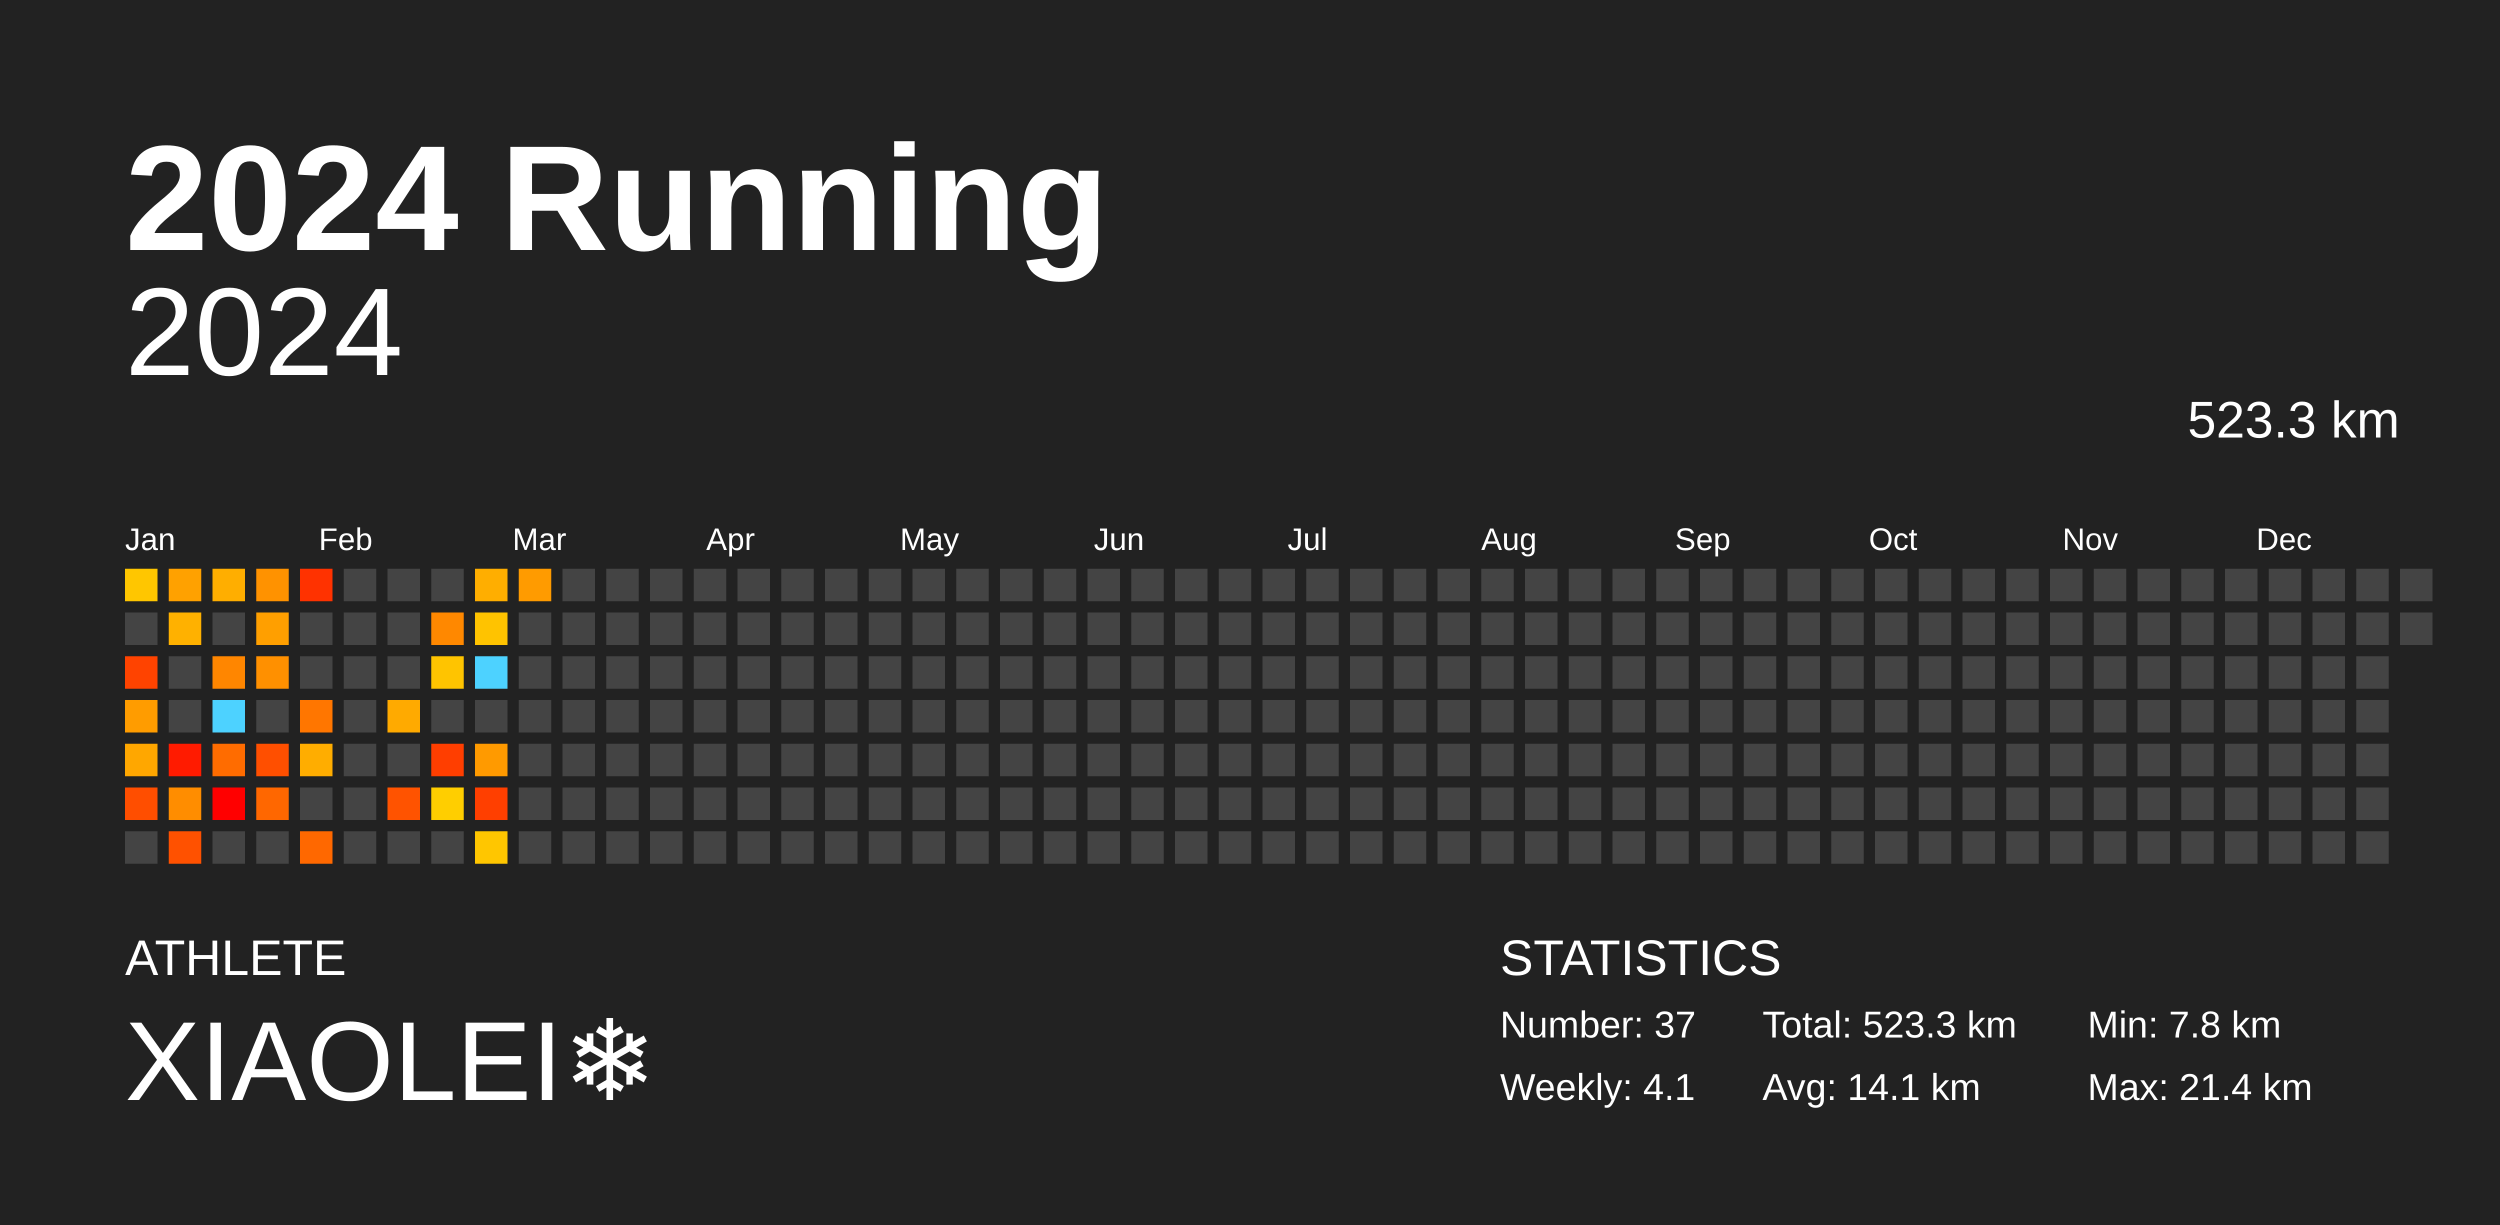
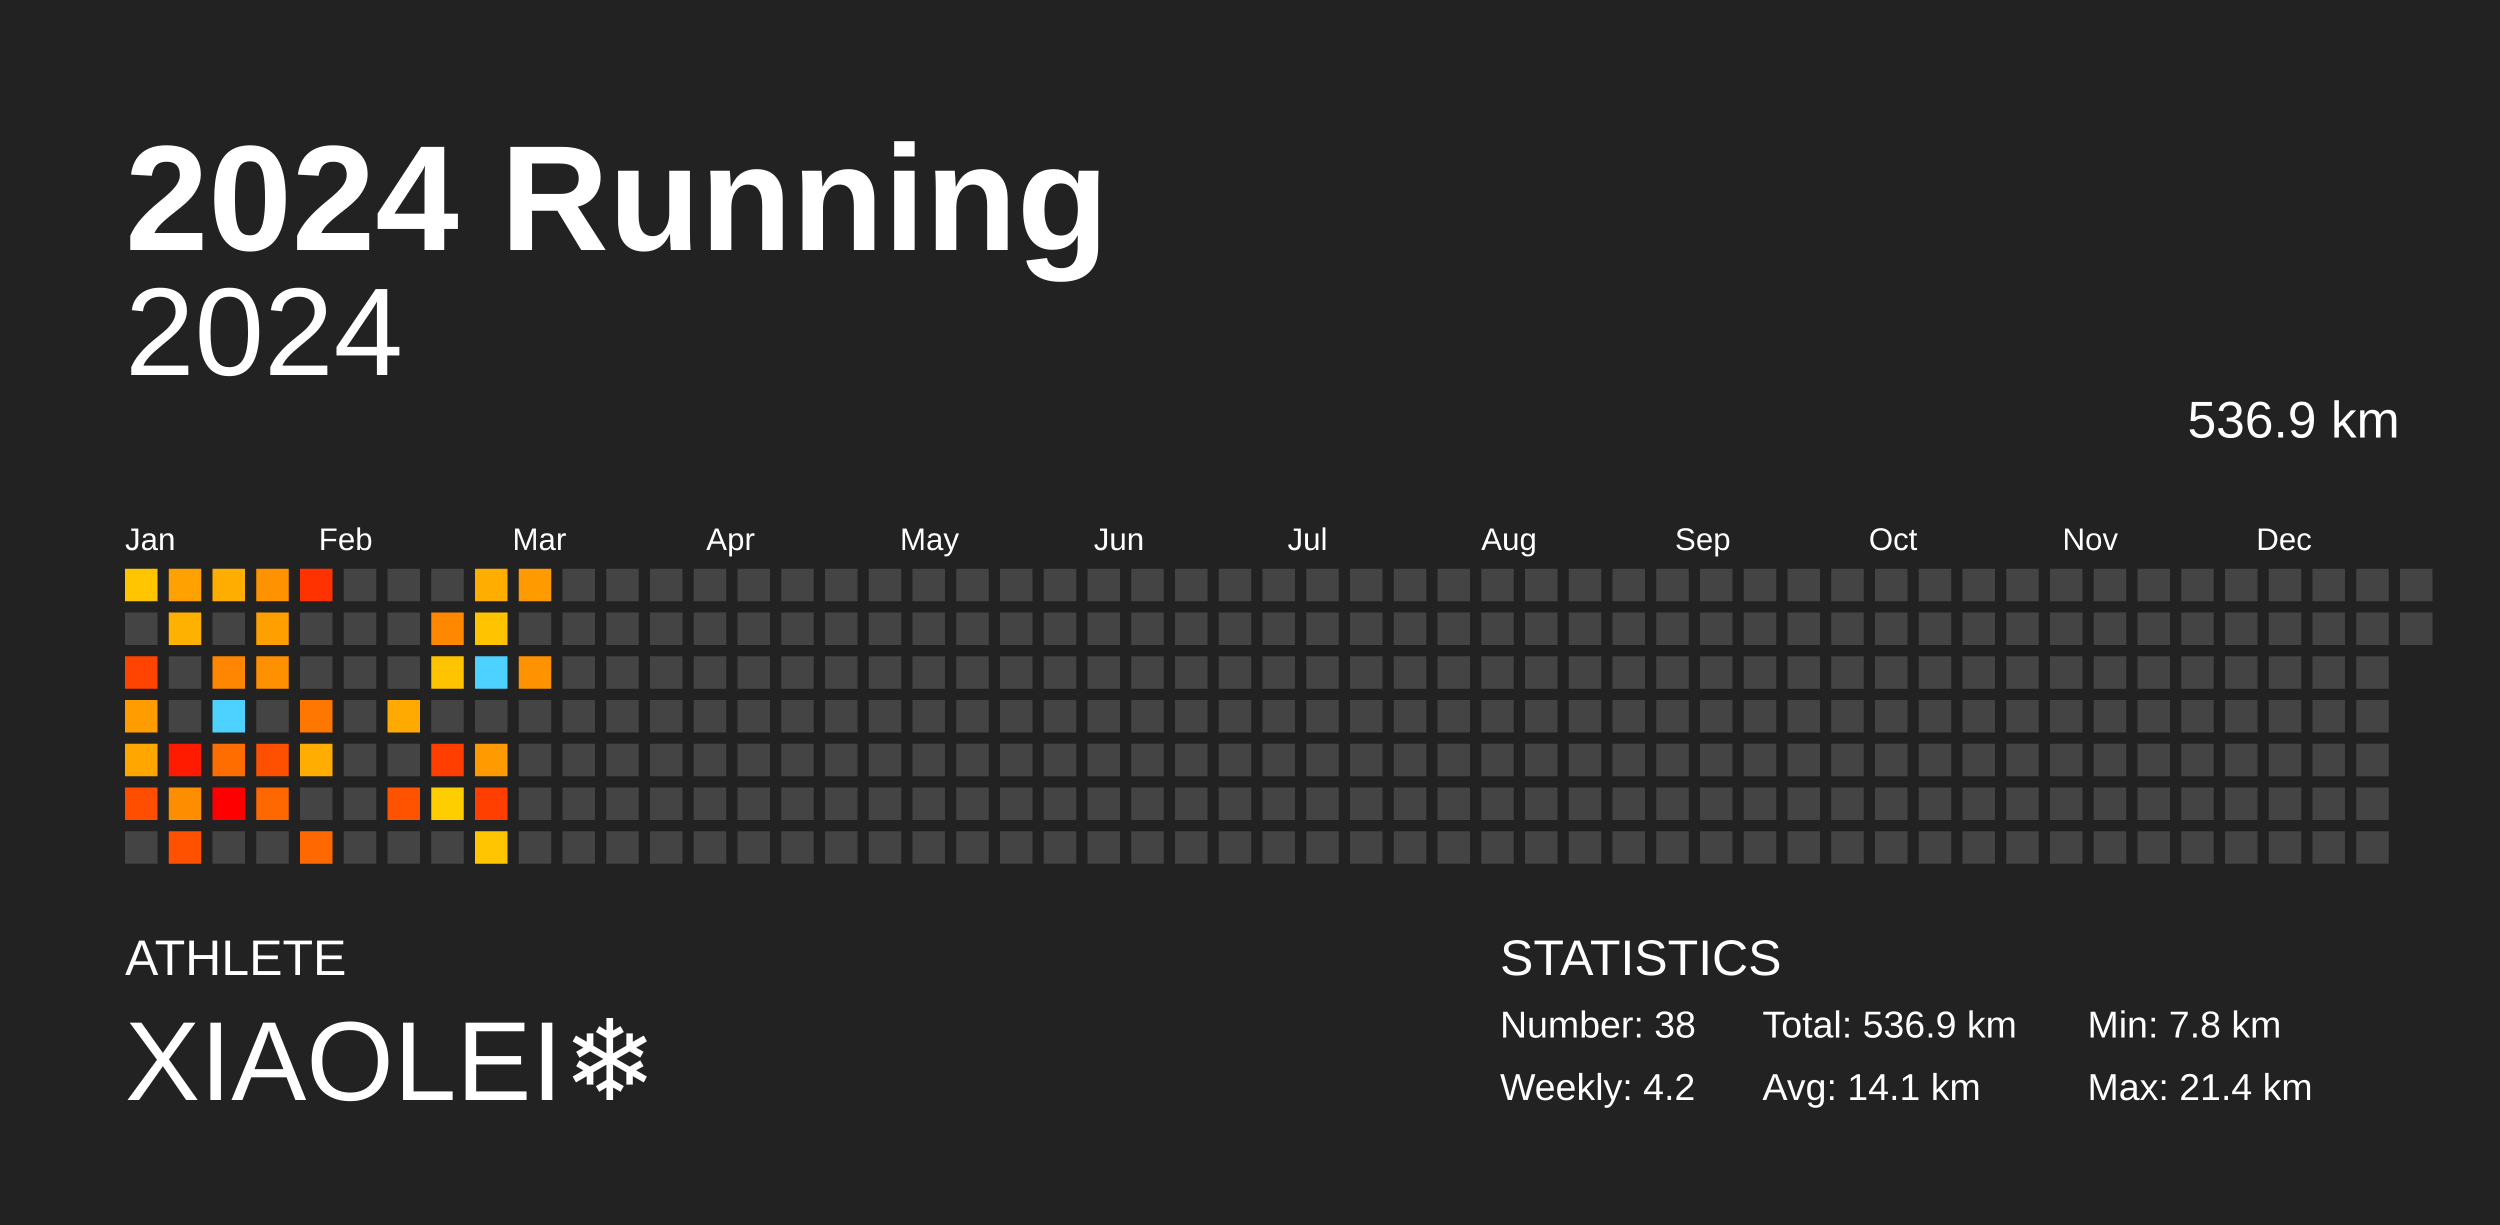
<svg xmlns="http://www.w3.org/2000/svg" baseProfile="full" height="98mm" version="1.1" viewBox="0,0,200,98" width="200mm">
  <defs />
  <rect fill="#222222" height="98" width="200" x="0" y="0" />
  <text fill="#FFFFFF" style="font-size:12px; font-family:Arial; font-weight:bold;" x="10" y="20">2024 Running</text>
  <text fill="#FFFFFF" style="font-size:4px; font-family:Arial" x="10" y="78">ATHLETE</text>
  <text fill="#FFFFFF" style="font-size:9px; font-family:Arial" x="10" y="88">XIAOLEI❄️</text>
  <text fill="#FFFFFF" style="font-size:4px; font-family:Arial" x="120" y="78">STATISTICS</text>
-   <text fill="#FFFFFF" style="font-size:3px; font-family:Arial" x="120" y="83">Number: 37</text>
-   <text fill="#FFFFFF" style="font-size:3px; font-family:Arial" x="120" y="88">Weekly: 4.1</text>
-   <text fill="#FFFFFF" style="font-size:3px; font-family:Arial" x="141" y="83">Total: 523.3 km</text>
+   <text fill="#FFFFFF" style="font-size:3px; font-family:Arial" x="120" y="83">Number: 38</text>
+   <text fill="#FFFFFF" style="font-size:3px; font-family:Arial" x="120" y="88">Weekly: 4.2</text>
+   <text fill="#FFFFFF" style="font-size:3px; font-family:Arial" x="141" y="83">Total: 536.9 km</text>
  <text fill="#FFFFFF" style="font-size:3px; font-family:Arial" x="141" y="88">Avg: 14.1 km</text>
  <text fill="#FFFFFF" style="font-size:3px; font-family:Arial" x="167" y="83">Min: 7.8 km</text>
  <text fill="#FFFFFF" style="font-size:3px; font-family:Arial" x="167" y="88">Max: 21.4 km</text>
  <text alignment-baseline="hanging" fill="#FFFFFF" style="font-size:10.0px; font-family:Arial;" x="10" y="30">2024</text>
-   <text alignment-baseline="hanging" fill="#FFFFFF" style="font-size:4.125px; font-family:Arial;" x="175" y="35">523.3 km</text>
+   <text alignment-baseline="hanging" fill="#FFFFFF" style="font-size:4.125px; font-family:Arial;" x="175" y="35">536.9 km</text>
  <text fill="#FFFFFF" style="font-size:2.5px; font-family:Arial" x="10.0" y="44">Jan</text>
  <text fill="#FFFFFF" style="font-size:2.5px; font-family:Arial" x="25.5" y="44">Feb</text>
  <text fill="#FFFFFF" style="font-size:2.5px; font-family:Arial" x="41.0" y="44">Mar</text>
  <text fill="#FFFFFF" style="font-size:2.5px; font-family:Arial" x="56.5" y="44">Apr</text>
  <text fill="#FFFFFF" style="font-size:2.5px; font-family:Arial" x="72.0" y="44">May</text>
  <text fill="#FFFFFF" style="font-size:2.5px; font-family:Arial" x="87.5" y="44">Jun</text>
  <text fill="#FFFFFF" style="font-size:2.5px; font-family:Arial" x="103.0" y="44">Jul</text>
  <text fill="#FFFFFF" style="font-size:2.5px; font-family:Arial" x="118.5" y="44">Aug</text>
  <text fill="#FFFFFF" style="font-size:2.5px; font-family:Arial" x="134.0" y="44">Sep</text>
  <text fill="#FFFFFF" style="font-size:2.5px; font-family:Arial" x="149.5" y="44">Oct</text>
  <text fill="#FFFFFF" style="font-size:2.5px; font-family:Arial" x="165.0" y="44">Nov</text>
  <text fill="#FFFFFF" style="font-size:2.5px; font-family:Arial" x="180.5" y="44">Dec</text>
  <rect fill="#ffc600" height="2.6" width="2.6" x="10.0" y="45.5" />
  <rect fill="#444444" height="2.6" width="2.6" x="10.0" y="49.0" />
  <rect fill="#ff4300" height="2.6" width="2.6" x="10.0" y="52.5" />
  <rect fill="#ff9c00" height="2.6" width="2.6" x="10.0" y="56.0" />
  <rect fill="#ffa700" height="2.6" width="2.6" x="10.0" y="59.5" />
  <rect fill="#ff4e00" height="2.6" width="2.6" x="10.0" y="63.0" />
  <rect fill="#444444" height="2.6" width="2.6" x="10.0" y="66.5" />
  <rect fill="#ffa100" height="2.6" width="2.6" x="13.5" y="45.5" />
  <rect fill="#ffb100" height="2.6" width="2.6" x="13.5" y="49.0" />
  <rect fill="#444444" height="2.6" width="2.6" x="13.5" y="52.5" />
  <rect fill="#444444" height="2.6" width="2.6" x="13.5" y="56.0" />
  <rect fill="#ff1b00" height="2.6" width="2.6" x="13.5" y="59.5" />
  <rect fill="#ff8d00" height="2.6" width="2.6" x="13.5" y="63.0" />
  <rect fill="#ff5100" height="2.6" width="2.6" x="13.5" y="66.5" />
  <rect fill="#ffae00" height="2.6" width="2.6" x="17.0" y="45.5" />
  <rect fill="#444444" height="2.6" width="2.6" x="17.0" y="49.0" />
  <rect fill="#ff8600" height="2.6" width="2.6" x="17.0" y="52.5" />
  <rect fill="#4dd2ff" height="2.6" width="2.6" x="17.0" y="56.0" />
  <rect fill="#ff6c00" height="2.6" width="2.6" x="17.0" y="59.5" />
  <rect fill="red" height="2.6" width="2.6" x="17.0" y="63.0" />
  <rect fill="#444444" height="2.6" width="2.6" x="17.0" y="66.5" />
  <rect fill="#ff9200" height="2.6" width="2.6" x="20.5" y="45.5" />
  <rect fill="#ff9f00" height="2.6" width="2.6" x="20.5" y="49.0" />
  <rect fill="#ff9000" height="2.6" width="2.6" x="20.5" y="52.5" />
  <rect fill="#444444" height="2.6" width="2.6" x="20.5" y="56.0" />
  <rect fill="#ff4f00" height="2.6" width="2.6" x="20.5" y="59.5" />
  <rect fill="#ff6700" height="2.6" width="2.6" x="20.5" y="63.0" />
  <rect fill="#444444" height="2.6" width="2.6" x="20.5" y="66.5" />
  <rect fill="#ff3200" height="2.6" width="2.6" x="24.0" y="45.5" />
  <rect fill="#444444" height="2.6" width="2.6" x="24.0" y="49.0" />
  <rect fill="#444444" height="2.6" width="2.6" x="24.0" y="52.5" />
  <rect fill="#ff7600" height="2.6" width="2.6" x="24.0" y="56.0" />
  <rect fill="#ffad00" height="2.6" width="2.6" x="24.0" y="59.5" />
  <rect fill="#444444" height="2.6" width="2.6" x="24.0" y="63.0" />
  <rect fill="#ff6800" height="2.6" width="2.6" x="24.0" y="66.5" />
  <rect fill="#444444" height="2.6" width="2.6" x="27.5" y="45.5" />
  <rect fill="#444444" height="2.6" width="2.6" x="27.5" y="49.0" />
  <rect fill="#444444" height="2.6" width="2.6" x="27.5" y="52.5" />
  <rect fill="#444444" height="2.6" width="2.6" x="27.5" y="56.0" />
  <rect fill="#444444" height="2.6" width="2.6" x="27.5" y="59.5" />
  <rect fill="#444444" height="2.6" width="2.6" x="27.5" y="63.0" />
  <rect fill="#444444" height="2.6" width="2.6" x="27.5" y="66.5" />
  <rect fill="#444444" height="2.6" width="2.6" x="31.0" y="45.5" />
  <rect fill="#444444" height="2.6" width="2.6" x="31.0" y="49.0" />
  <rect fill="#444444" height="2.6" width="2.6" x="31.0" y="52.5" />
  <rect fill="#ffaa00" height="2.6" width="2.6" x="31.0" y="56.0" />
  <rect fill="#444444" height="2.6" width="2.6" x="31.0" y="59.5" />
  <rect fill="#ff5300" height="2.6" width="2.6" x="31.0" y="63.0" />
  <rect fill="#444444" height="2.6" width="2.6" x="31.0" y="66.5" />
  <rect fill="#444444" height="2.6" width="2.6" x="34.5" y="45.5" />
  <rect fill="#ff8800" height="2.6" width="2.6" x="34.5" y="49.0" />
  <rect fill="#ffc400" height="2.6" width="2.6" x="34.5" y="52.5" />
  <rect fill="#444444" height="2.6" width="2.6" x="34.5" y="56.0" />
  <rect fill="#ff3e00" height="2.6" width="2.6" x="34.5" y="59.5" />
  <rect fill="#ffce00" height="2.6" width="2.6" x="34.5" y="63.0" />
  <rect fill="#444444" height="2.6" width="2.6" x="34.5" y="66.5" />
  <rect fill="#ffae00" height="2.6" width="2.6" x="38.0" y="45.5" />
  <rect fill="#ffc300" height="2.6" width="2.6" x="38.0" y="49.0" />
  <rect fill="#4dd2ff" height="2.6" width="2.6" x="38.0" y="52.5" />
  <rect fill="#444444" height="2.6" width="2.6" x="38.0" y="56.0" />
  <rect fill="#ff9a00" height="2.6" width="2.6" x="38.0" y="59.5" />
  <rect fill="#ff3f00" height="2.6" width="2.6" x="38.0" y="63.0" />
  <rect fill="#ffc600" height="2.6" width="2.6" x="38.0" y="66.5" />
  <rect fill="#ff9b00" height="2.6" width="2.6" x="41.5" y="45.5" />
  <rect fill="#444444" height="2.6" width="2.6" x="41.5" y="49.0" />
-   <rect fill="#444444" height="2.6" width="2.6" x="41.5" y="52.5" />
+   <rect fill="#ff9200" height="2.6" width="2.6" x="41.5" y="52.5" />
  <rect fill="#444444" height="2.6" width="2.6" x="41.5" y="56.0" />
  <rect fill="#444444" height="2.6" width="2.6" x="41.5" y="59.5" />
  <rect fill="#444444" height="2.6" width="2.6" x="41.5" y="63.0" />
  <rect fill="#444444" height="2.6" width="2.6" x="41.5" y="66.5" />
  <rect fill="#444444" height="2.6" width="2.6" x="45.0" y="45.5" />
  <rect fill="#444444" height="2.6" width="2.6" x="45.0" y="49.0" />
  <rect fill="#444444" height="2.6" width="2.6" x="45.0" y="52.5" />
  <rect fill="#444444" height="2.6" width="2.6" x="45.0" y="56.0" />
  <rect fill="#444444" height="2.6" width="2.6" x="45.0" y="59.5" />
  <rect fill="#444444" height="2.6" width="2.6" x="45.0" y="63.0" />
  <rect fill="#444444" height="2.6" width="2.6" x="45.0" y="66.5" />
  <rect fill="#444444" height="2.6" width="2.6" x="48.5" y="45.5" />
  <rect fill="#444444" height="2.6" width="2.6" x="48.5" y="49.0" />
  <rect fill="#444444" height="2.6" width="2.6" x="48.5" y="52.5" />
  <rect fill="#444444" height="2.6" width="2.6" x="48.5" y="56.0" />
  <rect fill="#444444" height="2.6" width="2.6" x="48.5" y="59.5" />
  <rect fill="#444444" height="2.6" width="2.6" x="48.5" y="63.0" />
  <rect fill="#444444" height="2.6" width="2.6" x="48.5" y="66.5" />
  <rect fill="#444444" height="2.6" width="2.6" x="52.0" y="45.5" />
  <rect fill="#444444" height="2.6" width="2.6" x="52.0" y="49.0" />
  <rect fill="#444444" height="2.6" width="2.6" x="52.0" y="52.5" />
  <rect fill="#444444" height="2.6" width="2.6" x="52.0" y="56.0" />
  <rect fill="#444444" height="2.6" width="2.6" x="52.0" y="59.5" />
  <rect fill="#444444" height="2.6" width="2.6" x="52.0" y="63.0" />
  <rect fill="#444444" height="2.6" width="2.6" x="52.0" y="66.5" />
  <rect fill="#444444" height="2.6" width="2.6" x="55.5" y="45.5" />
  <rect fill="#444444" height="2.6" width="2.6" x="55.5" y="49.0" />
  <rect fill="#444444" height="2.6" width="2.6" x="55.5" y="52.5" />
  <rect fill="#444444" height="2.6" width="2.6" x="55.5" y="56.0" />
  <rect fill="#444444" height="2.6" width="2.6" x="55.5" y="59.5" />
  <rect fill="#444444" height="2.6" width="2.6" x="55.5" y="63.0" />
  <rect fill="#444444" height="2.6" width="2.6" x="55.5" y="66.5" />
  <rect fill="#444444" height="2.6" width="2.6" x="59.0" y="45.5" />
  <rect fill="#444444" height="2.6" width="2.6" x="59.0" y="49.0" />
  <rect fill="#444444" height="2.6" width="2.6" x="59.0" y="52.5" />
  <rect fill="#444444" height="2.6" width="2.6" x="59.0" y="56.0" />
  <rect fill="#444444" height="2.6" width="2.6" x="59.0" y="59.5" />
  <rect fill="#444444" height="2.6" width="2.6" x="59.0" y="63.0" />
  <rect fill="#444444" height="2.6" width="2.6" x="59.0" y="66.5" />
  <rect fill="#444444" height="2.6" width="2.6" x="62.5" y="45.5" />
  <rect fill="#444444" height="2.6" width="2.6" x="62.5" y="49.0" />
  <rect fill="#444444" height="2.6" width="2.6" x="62.5" y="52.5" />
  <rect fill="#444444" height="2.6" width="2.6" x="62.5" y="56.0" />
  <rect fill="#444444" height="2.6" width="2.6" x="62.5" y="59.5" />
  <rect fill="#444444" height="2.6" width="2.6" x="62.5" y="63.0" />
  <rect fill="#444444" height="2.6" width="2.6" x="62.5" y="66.5" />
  <rect fill="#444444" height="2.6" width="2.6" x="66.0" y="45.5" />
  <rect fill="#444444" height="2.6" width="2.6" x="66.0" y="49.0" />
  <rect fill="#444444" height="2.6" width="2.6" x="66.0" y="52.5" />
  <rect fill="#444444" height="2.6" width="2.6" x="66.0" y="56.0" />
  <rect fill="#444444" height="2.6" width="2.6" x="66.0" y="59.5" />
  <rect fill="#444444" height="2.6" width="2.6" x="66.0" y="63.0" />
  <rect fill="#444444" height="2.6" width="2.6" x="66.0" y="66.5" />
  <rect fill="#444444" height="2.6" width="2.6" x="69.5" y="45.5" />
  <rect fill="#444444" height="2.6" width="2.6" x="69.5" y="49.0" />
  <rect fill="#444444" height="2.6" width="2.6" x="69.5" y="52.5" />
  <rect fill="#444444" height="2.6" width="2.6" x="69.5" y="56.0" />
  <rect fill="#444444" height="2.6" width="2.6" x="69.5" y="59.5" />
  <rect fill="#444444" height="2.6" width="2.6" x="69.5" y="63.0" />
  <rect fill="#444444" height="2.6" width="2.6" x="69.5" y="66.5" />
  <rect fill="#444444" height="2.6" width="2.6" x="73.0" y="45.5" />
  <rect fill="#444444" height="2.6" width="2.6" x="73.0" y="49.0" />
  <rect fill="#444444" height="2.6" width="2.6" x="73.0" y="52.5" />
  <rect fill="#444444" height="2.6" width="2.6" x="73.0" y="56.0" />
  <rect fill="#444444" height="2.6" width="2.6" x="73.0" y="59.5" />
  <rect fill="#444444" height="2.6" width="2.6" x="73.0" y="63.0" />
  <rect fill="#444444" height="2.6" width="2.6" x="73.0" y="66.5" />
  <rect fill="#444444" height="2.6" width="2.6" x="76.5" y="45.5" />
  <rect fill="#444444" height="2.6" width="2.6" x="76.5" y="49.0" />
  <rect fill="#444444" height="2.6" width="2.6" x="76.5" y="52.5" />
  <rect fill="#444444" height="2.6" width="2.6" x="76.5" y="56.0" />
  <rect fill="#444444" height="2.6" width="2.6" x="76.5" y="59.5" />
  <rect fill="#444444" height="2.6" width="2.6" x="76.5" y="63.0" />
  <rect fill="#444444" height="2.6" width="2.6" x="76.5" y="66.5" />
  <rect fill="#444444" height="2.6" width="2.6" x="80.0" y="45.5" />
  <rect fill="#444444" height="2.6" width="2.6" x="80.0" y="49.0" />
  <rect fill="#444444" height="2.6" width="2.6" x="80.0" y="52.5" />
  <rect fill="#444444" height="2.6" width="2.6" x="80.0" y="56.0" />
  <rect fill="#444444" height="2.6" width="2.6" x="80.0" y="59.5" />
  <rect fill="#444444" height="2.6" width="2.6" x="80.0" y="63.0" />
  <rect fill="#444444" height="2.6" width="2.6" x="80.0" y="66.5" />
  <rect fill="#444444" height="2.6" width="2.6" x="83.5" y="45.5" />
  <rect fill="#444444" height="2.6" width="2.6" x="83.5" y="49.0" />
  <rect fill="#444444" height="2.6" width="2.6" x="83.5" y="52.5" />
  <rect fill="#444444" height="2.6" width="2.6" x="83.5" y="56.0" />
  <rect fill="#444444" height="2.6" width="2.6" x="83.5" y="59.5" />
  <rect fill="#444444" height="2.6" width="2.6" x="83.5" y="63.0" />
  <rect fill="#444444" height="2.6" width="2.6" x="83.5" y="66.5" />
  <rect fill="#444444" height="2.6" width="2.6" x="87.0" y="45.5" />
  <rect fill="#444444" height="2.6" width="2.6" x="87.0" y="49.0" />
  <rect fill="#444444" height="2.6" width="2.6" x="87.0" y="52.5" />
  <rect fill="#444444" height="2.6" width="2.6" x="87.0" y="56.0" />
  <rect fill="#444444" height="2.6" width="2.6" x="87.0" y="59.5" />
  <rect fill="#444444" height="2.6" width="2.6" x="87.0" y="63.0" />
  <rect fill="#444444" height="2.6" width="2.6" x="87.0" y="66.5" />
  <rect fill="#444444" height="2.6" width="2.6" x="90.5" y="45.5" />
  <rect fill="#444444" height="2.6" width="2.6" x="90.5" y="49.0" />
  <rect fill="#444444" height="2.6" width="2.6" x="90.5" y="52.5" />
  <rect fill="#444444" height="2.6" width="2.6" x="90.5" y="56.0" />
  <rect fill="#444444" height="2.6" width="2.6" x="90.5" y="59.5" />
  <rect fill="#444444" height="2.6" width="2.6" x="90.5" y="63.0" />
  <rect fill="#444444" height="2.6" width="2.6" x="90.5" y="66.5" />
  <rect fill="#444444" height="2.6" width="2.6" x="94.0" y="45.5" />
  <rect fill="#444444" height="2.6" width="2.6" x="94.0" y="49.0" />
  <rect fill="#444444" height="2.6" width="2.6" x="94.0" y="52.5" />
  <rect fill="#444444" height="2.6" width="2.6" x="94.0" y="56.0" />
  <rect fill="#444444" height="2.6" width="2.6" x="94.0" y="59.5" />
  <rect fill="#444444" height="2.6" width="2.6" x="94.0" y="63.0" />
  <rect fill="#444444" height="2.6" width="2.6" x="94.0" y="66.5" />
  <rect fill="#444444" height="2.6" width="2.6" x="97.5" y="45.5" />
  <rect fill="#444444" height="2.6" width="2.6" x="97.5" y="49.0" />
  <rect fill="#444444" height="2.6" width="2.6" x="97.5" y="52.5" />
  <rect fill="#444444" height="2.6" width="2.6" x="97.5" y="56.0" />
  <rect fill="#444444" height="2.6" width="2.6" x="97.5" y="59.5" />
  <rect fill="#444444" height="2.6" width="2.6" x="97.5" y="63.0" />
  <rect fill="#444444" height="2.6" width="2.6" x="97.5" y="66.5" />
  <rect fill="#444444" height="2.6" width="2.6" x="101.0" y="45.5" />
  <rect fill="#444444" height="2.6" width="2.6" x="101.0" y="49.0" />
  <rect fill="#444444" height="2.6" width="2.6" x="101.0" y="52.5" />
  <rect fill="#444444" height="2.6" width="2.6" x="101.0" y="56.0" />
  <rect fill="#444444" height="2.6" width="2.6" x="101.0" y="59.5" />
  <rect fill="#444444" height="2.6" width="2.6" x="101.0" y="63.0" />
  <rect fill="#444444" height="2.6" width="2.6" x="101.0" y="66.5" />
  <rect fill="#444444" height="2.6" width="2.6" x="104.5" y="45.5" />
  <rect fill="#444444" height="2.6" width="2.6" x="104.5" y="49.0" />
  <rect fill="#444444" height="2.6" width="2.6" x="104.5" y="52.5" />
  <rect fill="#444444" height="2.6" width="2.6" x="104.5" y="56.0" />
  <rect fill="#444444" height="2.6" width="2.6" x="104.5" y="59.5" />
  <rect fill="#444444" height="2.6" width="2.6" x="104.5" y="63.0" />
  <rect fill="#444444" height="2.6" width="2.6" x="104.5" y="66.5" />
  <rect fill="#444444" height="2.6" width="2.6" x="108.0" y="45.5" />
  <rect fill="#444444" height="2.6" width="2.6" x="108.0" y="49.0" />
  <rect fill="#444444" height="2.6" width="2.6" x="108.0" y="52.5" />
  <rect fill="#444444" height="2.6" width="2.6" x="108.0" y="56.0" />
  <rect fill="#444444" height="2.6" width="2.6" x="108.0" y="59.5" />
  <rect fill="#444444" height="2.6" width="2.6" x="108.0" y="63.0" />
  <rect fill="#444444" height="2.6" width="2.6" x="108.0" y="66.5" />
  <rect fill="#444444" height="2.6" width="2.6" x="111.5" y="45.5" />
  <rect fill="#444444" height="2.6" width="2.6" x="111.5" y="49.0" />
  <rect fill="#444444" height="2.6" width="2.6" x="111.5" y="52.5" />
  <rect fill="#444444" height="2.6" width="2.6" x="111.5" y="56.0" />
  <rect fill="#444444" height="2.6" width="2.6" x="111.5" y="59.5" />
  <rect fill="#444444" height="2.6" width="2.6" x="111.5" y="63.0" />
  <rect fill="#444444" height="2.6" width="2.6" x="111.5" y="66.5" />
  <rect fill="#444444" height="2.6" width="2.6" x="115.0" y="45.5" />
  <rect fill="#444444" height="2.6" width="2.6" x="115.0" y="49.0" />
  <rect fill="#444444" height="2.6" width="2.6" x="115.0" y="52.5" />
  <rect fill="#444444" height="2.6" width="2.6" x="115.0" y="56.0" />
  <rect fill="#444444" height="2.6" width="2.6" x="115.0" y="59.5" />
  <rect fill="#444444" height="2.6" width="2.6" x="115.0" y="63.0" />
  <rect fill="#444444" height="2.6" width="2.6" x="115.0" y="66.5" />
  <rect fill="#444444" height="2.6" width="2.6" x="118.5" y="45.5" />
  <rect fill="#444444" height="2.6" width="2.6" x="118.5" y="49.0" />
  <rect fill="#444444" height="2.6" width="2.6" x="118.5" y="52.5" />
  <rect fill="#444444" height="2.6" width="2.6" x="118.5" y="56.0" />
  <rect fill="#444444" height="2.6" width="2.6" x="118.5" y="59.5" />
  <rect fill="#444444" height="2.6" width="2.6" x="118.5" y="63.0" />
  <rect fill="#444444" height="2.6" width="2.6" x="118.5" y="66.5" />
  <rect fill="#444444" height="2.6" width="2.6" x="122.0" y="45.5" />
  <rect fill="#444444" height="2.6" width="2.6" x="122.0" y="49.0" />
  <rect fill="#444444" height="2.6" width="2.6" x="122.0" y="52.5" />
  <rect fill="#444444" height="2.6" width="2.6" x="122.0" y="56.0" />
  <rect fill="#444444" height="2.6" width="2.6" x="122.0" y="59.5" />
  <rect fill="#444444" height="2.6" width="2.6" x="122.0" y="63.0" />
  <rect fill="#444444" height="2.6" width="2.6" x="122.0" y="66.5" />
  <rect fill="#444444" height="2.6" width="2.6" x="125.5" y="45.5" />
  <rect fill="#444444" height="2.6" width="2.6" x="125.5" y="49.0" />
  <rect fill="#444444" height="2.6" width="2.6" x="125.5" y="52.5" />
  <rect fill="#444444" height="2.6" width="2.6" x="125.5" y="56.0" />
  <rect fill="#444444" height="2.6" width="2.6" x="125.5" y="59.5" />
  <rect fill="#444444" height="2.6" width="2.6" x="125.5" y="63.0" />
  <rect fill="#444444" height="2.6" width="2.6" x="125.5" y="66.5" />
  <rect fill="#444444" height="2.6" width="2.6" x="129.0" y="45.5" />
  <rect fill="#444444" height="2.6" width="2.6" x="129.0" y="49.0" />
  <rect fill="#444444" height="2.6" width="2.6" x="129.0" y="52.5" />
  <rect fill="#444444" height="2.6" width="2.6" x="129.0" y="56.0" />
  <rect fill="#444444" height="2.6" width="2.6" x="129.0" y="59.5" />
  <rect fill="#444444" height="2.6" width="2.6" x="129.0" y="63.0" />
  <rect fill="#444444" height="2.6" width="2.6" x="129.0" y="66.5" />
  <rect fill="#444444" height="2.6" width="2.6" x="132.5" y="45.5" />
  <rect fill="#444444" height="2.6" width="2.6" x="132.5" y="49.0" />
  <rect fill="#444444" height="2.6" width="2.6" x="132.5" y="52.5" />
  <rect fill="#444444" height="2.6" width="2.6" x="132.5" y="56.0" />
  <rect fill="#444444" height="2.6" width="2.6" x="132.5" y="59.5" />
  <rect fill="#444444" height="2.6" width="2.6" x="132.5" y="63.0" />
  <rect fill="#444444" height="2.6" width="2.6" x="132.5" y="66.5" />
  <rect fill="#444444" height="2.6" width="2.6" x="136.0" y="45.5" />
  <rect fill="#444444" height="2.6" width="2.6" x="136.0" y="49.0" />
  <rect fill="#444444" height="2.6" width="2.6" x="136.0" y="52.5" />
  <rect fill="#444444" height="2.6" width="2.6" x="136.0" y="56.0" />
  <rect fill="#444444" height="2.6" width="2.6" x="136.0" y="59.5" />
  <rect fill="#444444" height="2.6" width="2.6" x="136.0" y="63.0" />
  <rect fill="#444444" height="2.6" width="2.6" x="136.0" y="66.5" />
  <rect fill="#444444" height="2.6" width="2.6" x="139.5" y="45.5" />
  <rect fill="#444444" height="2.6" width="2.6" x="139.5" y="49.0" />
  <rect fill="#444444" height="2.6" width="2.6" x="139.5" y="52.5" />
  <rect fill="#444444" height="2.6" width="2.6" x="139.5" y="56.0" />
  <rect fill="#444444" height="2.6" width="2.6" x="139.5" y="59.5" />
  <rect fill="#444444" height="2.6" width="2.6" x="139.5" y="63.0" />
  <rect fill="#444444" height="2.6" width="2.6" x="139.5" y="66.5" />
  <rect fill="#444444" height="2.6" width="2.6" x="143.0" y="45.5" />
  <rect fill="#444444" height="2.6" width="2.6" x="143.0" y="49.0" />
  <rect fill="#444444" height="2.6" width="2.6" x="143.0" y="52.5" />
  <rect fill="#444444" height="2.6" width="2.6" x="143.0" y="56.0" />
  <rect fill="#444444" height="2.6" width="2.6" x="143.0" y="59.5" />
  <rect fill="#444444" height="2.6" width="2.6" x="143.0" y="63.0" />
  <rect fill="#444444" height="2.6" width="2.6" x="143.0" y="66.5" />
  <rect fill="#444444" height="2.6" width="2.6" x="146.5" y="45.5" />
  <rect fill="#444444" height="2.6" width="2.6" x="146.5" y="49.0" />
  <rect fill="#444444" height="2.6" width="2.6" x="146.5" y="52.5" />
  <rect fill="#444444" height="2.6" width="2.6" x="146.5" y="56.0" />
  <rect fill="#444444" height="2.6" width="2.6" x="146.5" y="59.5" />
  <rect fill="#444444" height="2.6" width="2.6" x="146.5" y="63.0" />
  <rect fill="#444444" height="2.6" width="2.6" x="146.5" y="66.5" />
  <rect fill="#444444" height="2.6" width="2.6" x="150.0" y="45.5" />
  <rect fill="#444444" height="2.6" width="2.6" x="150.0" y="49.0" />
  <rect fill="#444444" height="2.6" width="2.6" x="150.0" y="52.5" />
  <rect fill="#444444" height="2.6" width="2.6" x="150.0" y="56.0" />
  <rect fill="#444444" height="2.6" width="2.6" x="150.0" y="59.5" />
  <rect fill="#444444" height="2.6" width="2.6" x="150.0" y="63.0" />
  <rect fill="#444444" height="2.6" width="2.6" x="150.0" y="66.5" />
  <rect fill="#444444" height="2.6" width="2.6" x="153.5" y="45.5" />
  <rect fill="#444444" height="2.6" width="2.6" x="153.5" y="49.0" />
  <rect fill="#444444" height="2.6" width="2.6" x="153.5" y="52.5" />
  <rect fill="#444444" height="2.6" width="2.6" x="153.5" y="56.0" />
  <rect fill="#444444" height="2.6" width="2.6" x="153.5" y="59.5" />
  <rect fill="#444444" height="2.6" width="2.6" x="153.5" y="63.0" />
  <rect fill="#444444" height="2.6" width="2.6" x="153.5" y="66.5" />
  <rect fill="#444444" height="2.6" width="2.6" x="157.0" y="45.5" />
  <rect fill="#444444" height="2.6" width="2.6" x="157.0" y="49.0" />
  <rect fill="#444444" height="2.6" width="2.6" x="157.0" y="52.5" />
  <rect fill="#444444" height="2.6" width="2.6" x="157.0" y="56.0" />
  <rect fill="#444444" height="2.6" width="2.6" x="157.0" y="59.5" />
  <rect fill="#444444" height="2.6" width="2.6" x="157.0" y="63.0" />
  <rect fill="#444444" height="2.6" width="2.6" x="157.0" y="66.5" />
  <rect fill="#444444" height="2.6" width="2.6" x="160.5" y="45.5" />
  <rect fill="#444444" height="2.6" width="2.6" x="160.5" y="49.0" />
  <rect fill="#444444" height="2.6" width="2.6" x="160.5" y="52.5" />
  <rect fill="#444444" height="2.6" width="2.6" x="160.5" y="56.0" />
  <rect fill="#444444" height="2.6" width="2.6" x="160.5" y="59.5" />
  <rect fill="#444444" height="2.6" width="2.6" x="160.5" y="63.0" />
  <rect fill="#444444" height="2.6" width="2.6" x="160.5" y="66.5" />
  <rect fill="#444444" height="2.6" width="2.6" x="164.0" y="45.5" />
  <rect fill="#444444" height="2.6" width="2.6" x="164.0" y="49.0" />
  <rect fill="#444444" height="2.6" width="2.6" x="164.0" y="52.5" />
  <rect fill="#444444" height="2.6" width="2.6" x="164.0" y="56.0" />
  <rect fill="#444444" height="2.6" width="2.6" x="164.0" y="59.5" />
  <rect fill="#444444" height="2.6" width="2.6" x="164.0" y="63.0" />
  <rect fill="#444444" height="2.6" width="2.6" x="164.0" y="66.5" />
  <rect fill="#444444" height="2.6" width="2.6" x="167.5" y="45.5" />
  <rect fill="#444444" height="2.6" width="2.6" x="167.5" y="49.0" />
  <rect fill="#444444" height="2.6" width="2.6" x="167.5" y="52.5" />
  <rect fill="#444444" height="2.6" width="2.6" x="167.5" y="56.0" />
  <rect fill="#444444" height="2.6" width="2.6" x="167.5" y="59.5" />
  <rect fill="#444444" height="2.6" width="2.6" x="167.5" y="63.0" />
  <rect fill="#444444" height="2.6" width="2.6" x="167.5" y="66.5" />
  <rect fill="#444444" height="2.6" width="2.6" x="171.0" y="45.5" />
  <rect fill="#444444" height="2.6" width="2.6" x="171.0" y="49.0" />
  <rect fill="#444444" height="2.6" width="2.6" x="171.0" y="52.5" />
  <rect fill="#444444" height="2.6" width="2.6" x="171.0" y="56.0" />
  <rect fill="#444444" height="2.6" width="2.6" x="171.0" y="59.5" />
  <rect fill="#444444" height="2.6" width="2.6" x="171.0" y="63.0" />
  <rect fill="#444444" height="2.6" width="2.6" x="171.0" y="66.5" />
  <rect fill="#444444" height="2.6" width="2.6" x="174.5" y="45.5" />
  <rect fill="#444444" height="2.6" width="2.6" x="174.5" y="49.0" />
  <rect fill="#444444" height="2.6" width="2.6" x="174.5" y="52.5" />
  <rect fill="#444444" height="2.6" width="2.6" x="174.5" y="56.0" />
  <rect fill="#444444" height="2.6" width="2.6" x="174.5" y="59.5" />
  <rect fill="#444444" height="2.6" width="2.6" x="174.5" y="63.0" />
  <rect fill="#444444" height="2.6" width="2.6" x="174.5" y="66.5" />
  <rect fill="#444444" height="2.6" width="2.6" x="178.0" y="45.5" />
  <rect fill="#444444" height="2.6" width="2.6" x="178.0" y="49.0" />
  <rect fill="#444444" height="2.6" width="2.6" x="178.0" y="52.5" />
  <rect fill="#444444" height="2.6" width="2.6" x="178.0" y="56.0" />
  <rect fill="#444444" height="2.6" width="2.6" x="178.0" y="59.5" />
  <rect fill="#444444" height="2.6" width="2.6" x="178.0" y="63.0" />
  <rect fill="#444444" height="2.6" width="2.6" x="178.0" y="66.5" />
  <rect fill="#444444" height="2.6" width="2.6" x="181.5" y="45.5" />
  <rect fill="#444444" height="2.6" width="2.6" x="181.5" y="49.0" />
  <rect fill="#444444" height="2.6" width="2.6" x="181.5" y="52.5" />
  <rect fill="#444444" height="2.6" width="2.6" x="181.5" y="56.0" />
  <rect fill="#444444" height="2.6" width="2.6" x="181.5" y="59.5" />
  <rect fill="#444444" height="2.6" width="2.6" x="181.5" y="63.0" />
  <rect fill="#444444" height="2.6" width="2.6" x="181.5" y="66.5" />
  <rect fill="#444444" height="2.6" width="2.6" x="185.0" y="45.5" />
  <rect fill="#444444" height="2.6" width="2.6" x="185.0" y="49.0" />
  <rect fill="#444444" height="2.6" width="2.6" x="185.0" y="52.5" />
  <rect fill="#444444" height="2.6" width="2.6" x="185.0" y="56.0" />
  <rect fill="#444444" height="2.6" width="2.6" x="185.0" y="59.5" />
  <rect fill="#444444" height="2.6" width="2.6" x="185.0" y="63.0" />
  <rect fill="#444444" height="2.6" width="2.6" x="185.0" y="66.5" />
  <rect fill="#444444" height="2.6" width="2.6" x="188.5" y="45.5" />
  <rect fill="#444444" height="2.6" width="2.6" x="188.5" y="49.0" />
  <rect fill="#444444" height="2.6" width="2.6" x="188.5" y="52.5" />
  <rect fill="#444444" height="2.6" width="2.6" x="188.5" y="56.0" />
  <rect fill="#444444" height="2.6" width="2.6" x="188.5" y="59.5" />
  <rect fill="#444444" height="2.6" width="2.6" x="188.5" y="63.0" />
  <rect fill="#444444" height="2.6" width="2.6" x="188.5" y="66.5" />
  <rect fill="#444444" height="2.6" width="2.6" x="192.0" y="45.5" />
  <rect fill="#444444" height="2.6" width="2.6" x="192.0" y="49.0" />
</svg>
